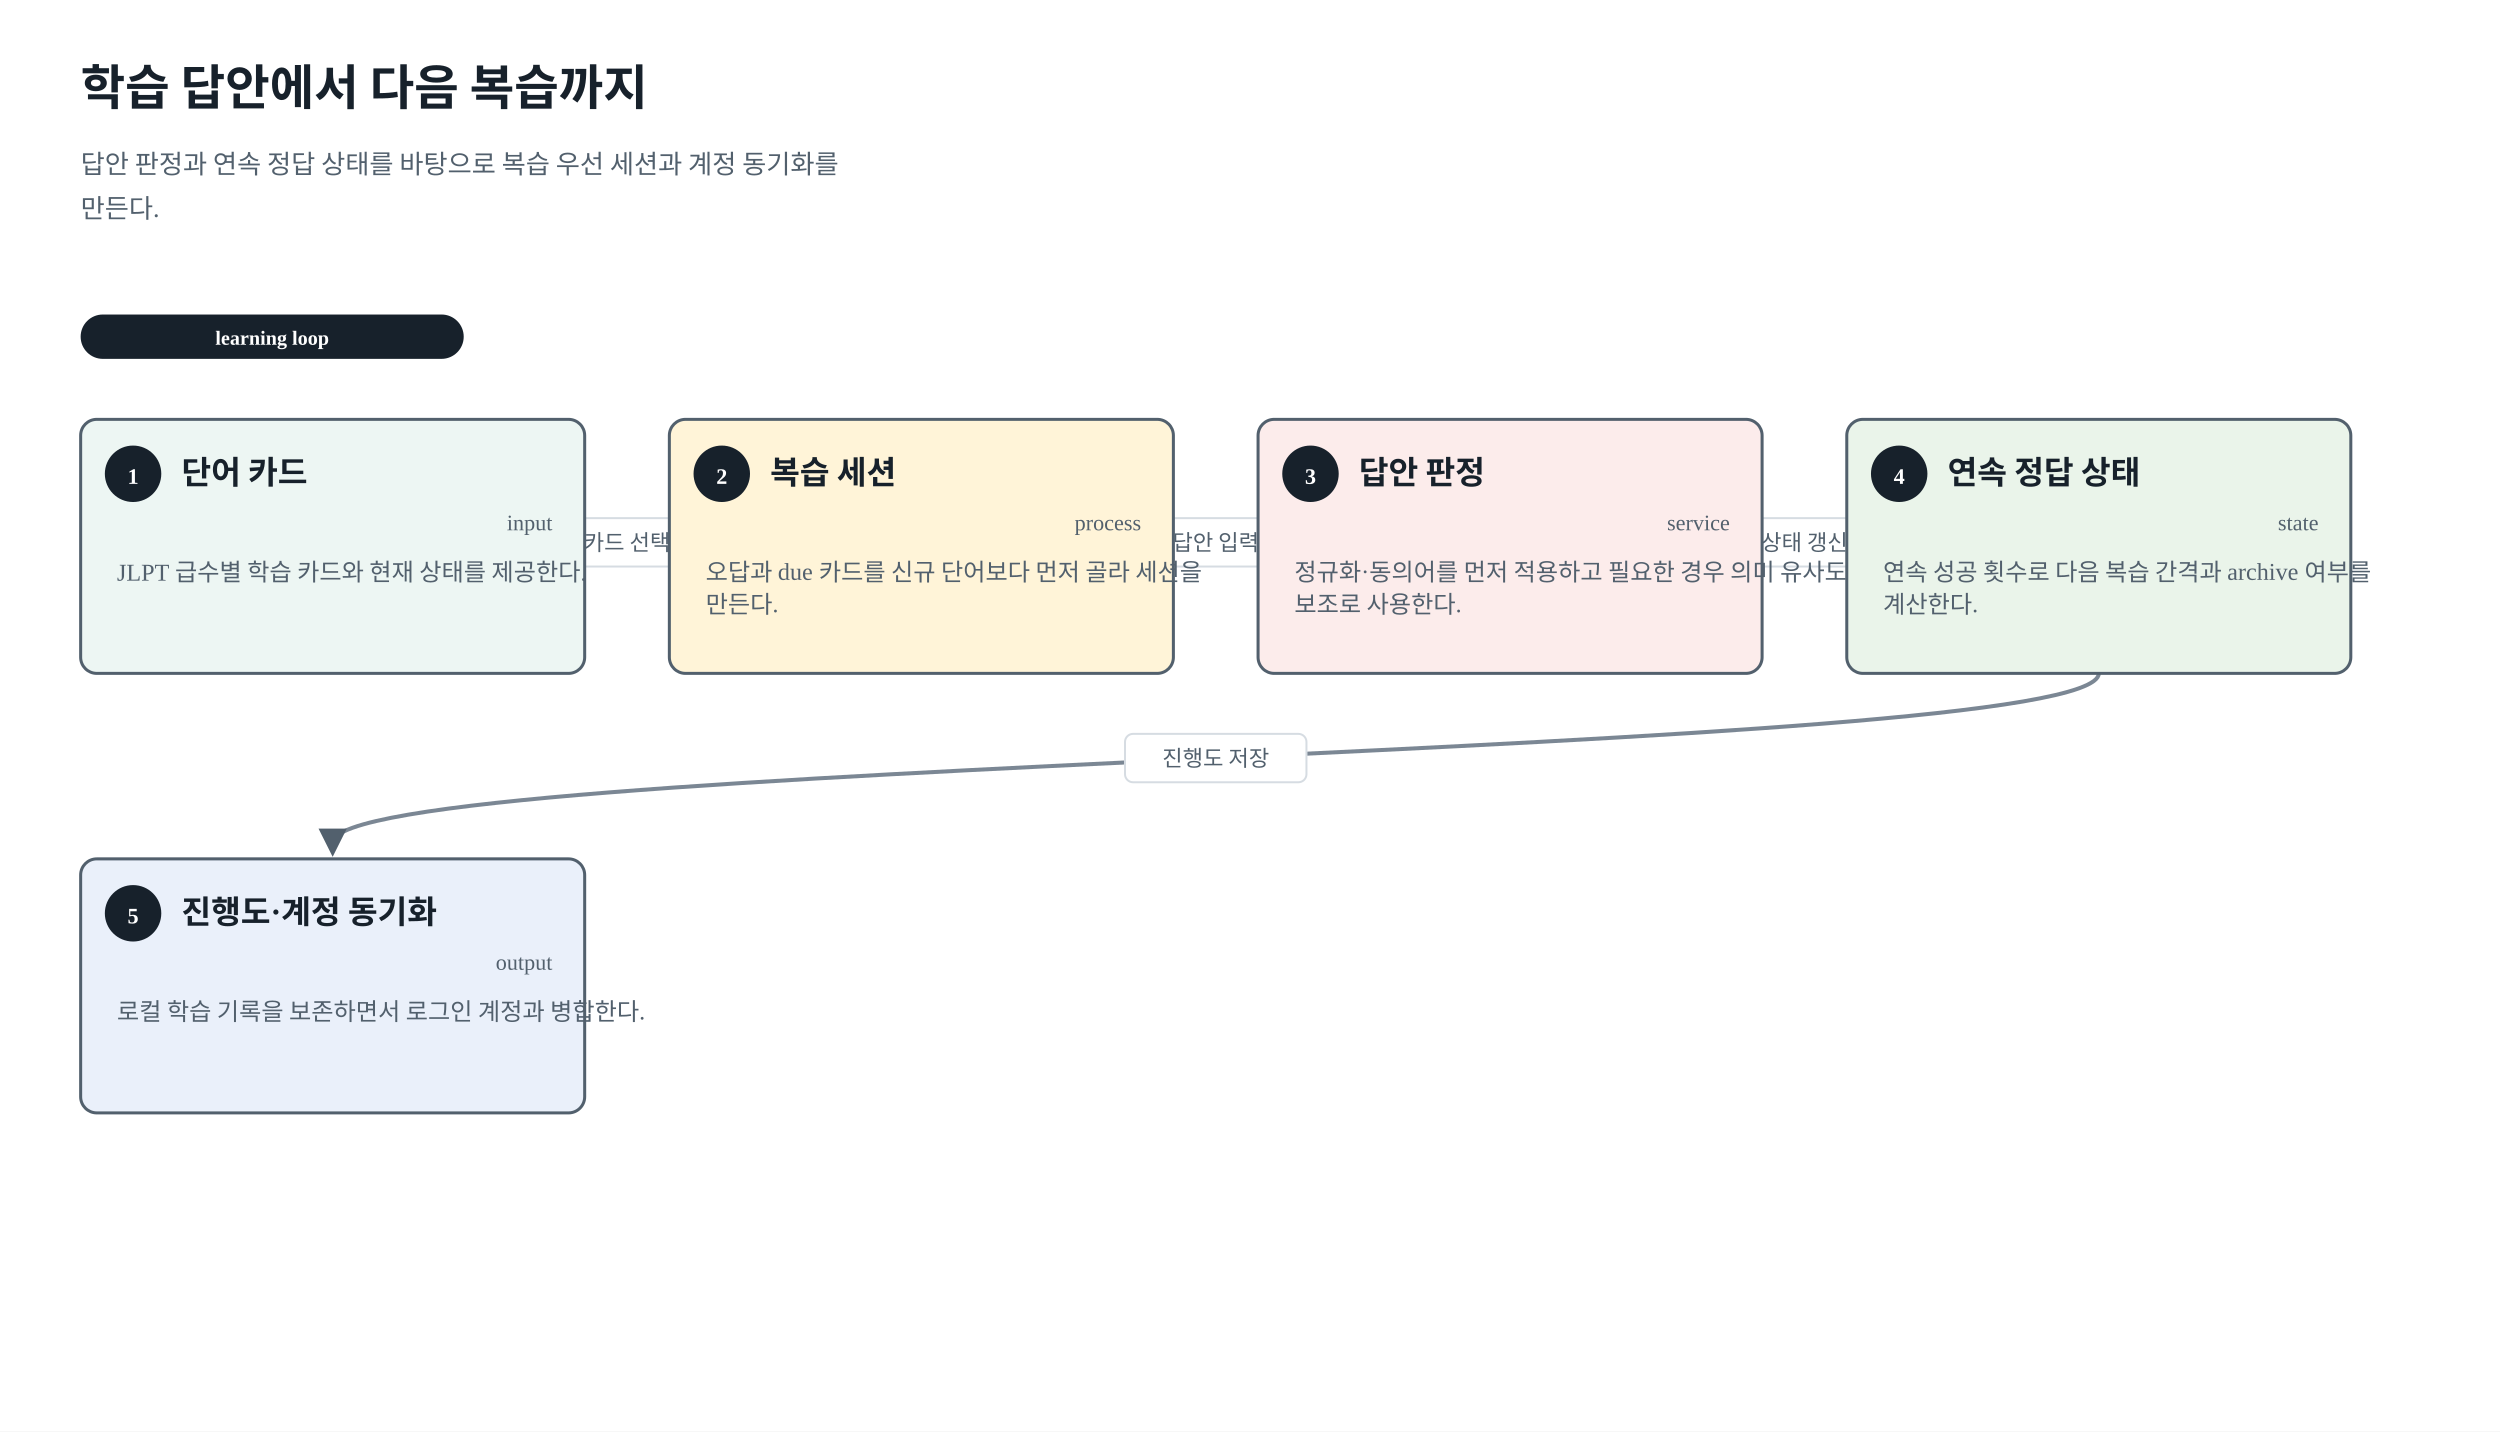
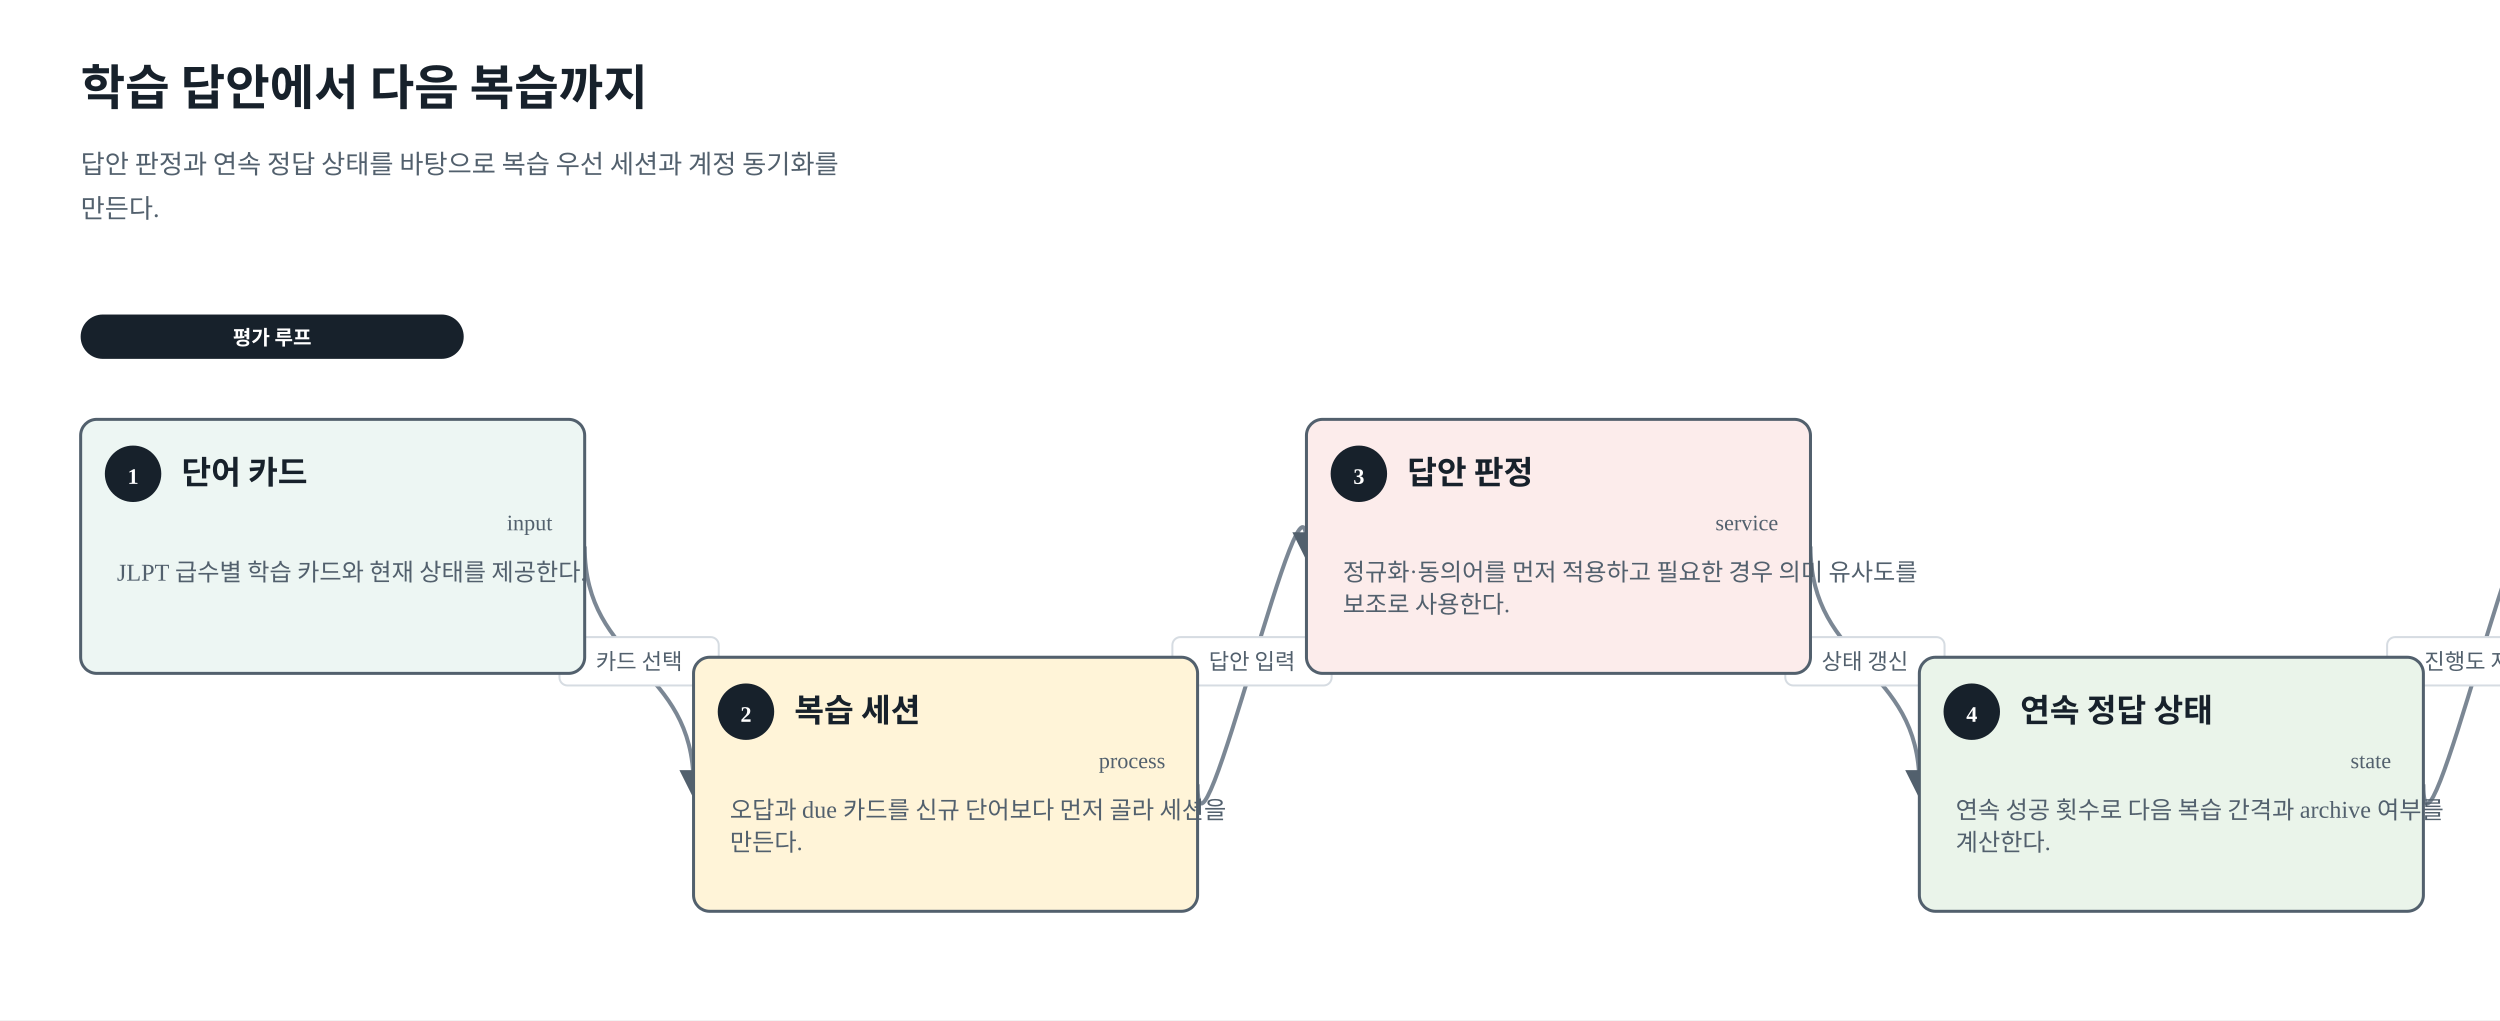
- <svg xmlns="http://www.w3.org/2000/svg" viewBox="0 0 1240 710" role="img" aria-labelledby="system-map-title system-map-desc">
+ <svg xmlns="http://www.w3.org/2000/svg" viewBox="0 0 1240 506" role="img" aria-labelledby="system-map-title system-map-desc">
  <defs>
    <marker id="system-map-arrow" viewBox="0 0 10 10" refX="5" refY="5" markerWidth="7" markerHeight="7" orient="auto-start-reverse">
      <path d="M 0 0 L 10 5 L 0 10 z" fill="#52606d" />
    </marker>
  </defs>
-   <rect width="1240" height="710" fill="#ffffff" />
+   <rect width="1240" height="506" fill="#ffffff" />
  <text fill="#17212b" font-size="24" font-weight="700">
    <tspan x="40" y="52">학습 답안에서 다음 복습까지</tspan>
  </text>
  <text fill="#52606d" font-size="13">
    <tspan x="40" y="86">답안 판정과 연속 정답 상태를 바탕으로 복습 우선 세션과 계정 동기화를</tspan>
    <tspan x="40" y="108">만든다.</tspan>
  </text>
  <rect x="40" y="156" width="190" height="22" rx="11" fill="#17212b" />
-   <text x="135" y="171" text-anchor="middle" fill="#ffffff" font-size="10" font-weight="700">learning loop</text>
+   <text x="135" y="171" text-anchor="middle" fill="#ffffff" font-size="10" font-weight="700">평가 루프</text>
  <g data-flow="flow-01">
-     <path d="M 290 271 L 324 271" fill="none" stroke="#7b8794" stroke-width="2" marker-end="url(#system-map-arrow)" />
-     <rect x="271.5" y="257" width="79" height="24" rx="4" fill="#ffffff" stroke="#d6dce2" />
-     <text x="311" y="273" text-anchor="middle" fill="#52606d" font-size="11">카드 선택</text>
+     <path d="M 290 271 C 290 330, 344 330, 344 389" fill="none" stroke="#7b8794" stroke-width="2" marker-end="url(#system-map-arrow)" />
+     <rect x="277.5" y="316" width="79" height="24" rx="4" fill="#ffffff" stroke="#d6dce2" />
+     <text x="317" y="332" text-anchor="middle" fill="#52606d" font-size="11">카드 선택</text>
  </g>
  <g data-flow="flow-02">
-     <path d="M 582 271 L 616 271" fill="none" stroke="#7b8794" stroke-width="2" marker-end="url(#system-map-arrow)" />
-     <rect x="563.5" y="257" width="79" height="24" rx="4" fill="#ffffff" stroke="#d6dce2" />
-     <text x="603" y="273" text-anchor="middle" fill="#52606d" font-size="11">답안 입력</text>
+     <path d="M 594 389 C 594 448, 648 212, 648 271" fill="none" stroke="#7b8794" stroke-width="2" marker-end="url(#system-map-arrow)" />
+     <rect x="581.5" y="316" width="79" height="24" rx="4" fill="#ffffff" stroke="#d6dce2" />
+     <text x="621" y="332" text-anchor="middle" fill="#52606d" font-size="11">답안 입력</text>
  </g>
  <g data-flow="flow-03">
-     <path d="M 874 271 L 908 271" fill="none" stroke="#7b8794" stroke-width="2" marker-end="url(#system-map-arrow)" />
-     <rect x="855.5" y="257" width="79" height="24" rx="4" fill="#ffffff" stroke="#d6dce2" />
-     <text x="895" y="273" text-anchor="middle" fill="#52606d" font-size="11">상태 갱신</text>
+     <path d="M 898 271 C 898 330, 952 330, 952 389" fill="none" stroke="#7b8794" stroke-width="2" marker-end="url(#system-map-arrow)" />
+     <rect x="885.5" y="316" width="79" height="24" rx="4" fill="#ffffff" stroke="#d6dce2" />
+     <text x="925" y="332" text-anchor="middle" fill="#52606d" font-size="11">상태 갱신</text>
  </g>
  <g data-flow="flow-04">
-     <path d="M 1041 334 C 1041 376, 165 376, 165 418" fill="none" stroke="#7b8794" stroke-width="2" marker-end="url(#system-map-arrow)" />
-     <rect x="558" y="364" width="90" height="24" rx="4" fill="#ffffff" stroke="#d6dce2" />
-     <text x="603" y="380" text-anchor="middle" fill="#52606d" font-size="11">진행도 저장</text>
+     <path d="M 1202 389 C 1202 448, 1256 212, 1256 271" fill="none" stroke="#7b8794" stroke-width="2" marker-end="url(#system-map-arrow)" />
+     <rect x="1184" y="316" width="90" height="24" rx="4" fill="#ffffff" stroke="#d6dce2" />
+     <text x="1229" y="332" text-anchor="middle" fill="#52606d" font-size="11">진행도 저장</text>
  </g>
  <g data-node="word-bank">
    <rect x="40" y="208" width="250" height="126" rx="8" fill="#edf6f3" stroke="#52606d" stroke-width="1.5" />
    <circle cx="66" cy="235" r="14" fill="#17212b" />
    <text x="66" y="240" text-anchor="middle" fill="#ffffff" font-size="11" font-weight="700">1</text>
    <text x="90" y="240" fill="#17212b" font-size="16" font-weight="700">단어 카드</text>
    <text x="274" y="263" text-anchor="end" fill="#52606d" font-size="11">input</text>
    <text x="58" y="286" fill="#52606d" font-size="12">
      <tspan x="58" y="288">JLPT 급수별 학습 카드와 현재 상태를 제공한다.</tspan>
    </text>
  </g>
  <g data-node="session-selector">
-     <rect x="332" y="208" width="250" height="126" rx="8" fill="#fff4d8" stroke="#52606d" stroke-width="1.5" />
-     <circle cx="358" cy="235" r="14" fill="#17212b" />
-     <text x="358" y="240" text-anchor="middle" fill="#ffffff" font-size="11" font-weight="700">2</text>
-     <text x="382" y="240" fill="#17212b" font-size="16" font-weight="700">복습 세션</text>
-     <text x="566" y="263" text-anchor="end" fill="#52606d" font-size="11">process</text>
-     <text x="350" y="286" fill="#52606d" font-size="12">
-       <tspan x="350" y="288">오답과 due 카드를 신규 단어보다 먼저 골라 세션을</tspan>
-       <tspan x="350" y="304">만든다.</tspan>
+     <rect x="344" y="326" width="250" height="126" rx="8" fill="#fff4d8" stroke="#52606d" stroke-width="1.5" />
+     <circle cx="370" cy="353" r="14" fill="#17212b" />
+     <text x="370" y="358" text-anchor="middle" fill="#ffffff" font-size="11" font-weight="700">2</text>
+     <text x="394" y="358" fill="#17212b" font-size="16" font-weight="700">복습 세션</text>
+     <text x="578" y="381" text-anchor="end" fill="#52606d" font-size="11">process</text>
+     <text x="362" y="404" fill="#52606d" font-size="12">
+       <tspan x="362" y="406">오답과 due 카드를 신규 단어보다 먼저 골라 세션을</tspan>
+       <tspan x="362" y="422">만든다.</tspan>
    </text>
  </g>
  <g data-node="answer-checker">
-     <rect x="624" y="208" width="250" height="126" rx="8" fill="#fceceb" stroke="#52606d" stroke-width="1.5" />
-     <circle cx="650" cy="235" r="14" fill="#17212b" />
-     <text x="650" y="240" text-anchor="middle" fill="#ffffff" font-size="11" font-weight="700">3</text>
-     <text x="674" y="240" fill="#17212b" font-size="16" font-weight="700">답안 판정</text>
-     <text x="858" y="263" text-anchor="end" fill="#52606d" font-size="11">service</text>
-     <text x="642" y="286" fill="#52606d" font-size="12">
-       <tspan x="642" y="288">정규화·동의어를 먼저 적용하고 필요한 경우 의미 유사도를</tspan>
-       <tspan x="642" y="304">보조로 사용한다.</tspan>
+     <rect x="648" y="208" width="250" height="126" rx="8" fill="#fceceb" stroke="#52606d" stroke-width="1.5" />
+     <circle cx="674" cy="235" r="14" fill="#17212b" />
+     <text x="674" y="240" text-anchor="middle" fill="#ffffff" font-size="11" font-weight="700">3</text>
+     <text x="698" y="240" fill="#17212b" font-size="16" font-weight="700">답안 판정</text>
+     <text x="882" y="263" text-anchor="end" fill="#52606d" font-size="11">service</text>
+     <text x="666" y="286" fill="#52606d" font-size="12">
+       <tspan x="666" y="288">정규화·동의어를 먼저 적용하고 필요한 경우 의미 유사도를</tspan>
+       <tspan x="666" y="304">보조로 사용한다.</tspan>
    </text>
  </g>
  <g data-node="mastery-state">
-     <rect x="916" y="208" width="250" height="126" rx="8" fill="#eaf4ea" stroke="#52606d" stroke-width="1.5" />
-     <circle cx="942" cy="235" r="14" fill="#17212b" />
-     <text x="942" y="240" text-anchor="middle" fill="#ffffff" font-size="11" font-weight="700">4</text>
-     <text x="966" y="240" fill="#17212b" font-size="16" font-weight="700">연속 정답 상태</text>
-     <text x="1150" y="263" text-anchor="end" fill="#52606d" font-size="11">state</text>
-     <text x="934" y="286" fill="#52606d" font-size="12">
-       <tspan x="934" y="288">연속 성공 횟수로 다음 복습 간격과 archive 여부를</tspan>
-       <tspan x="934" y="304">계산한다.</tspan>
+     <rect x="952" y="326" width="250" height="126" rx="8" fill="#eaf4ea" stroke="#52606d" stroke-width="1.5" />
+     <circle cx="978" cy="353" r="14" fill="#17212b" />
+     <text x="978" y="358" text-anchor="middle" fill="#ffffff" font-size="11" font-weight="700">4</text>
+     <text x="1002" y="358" fill="#17212b" font-size="16" font-weight="700">연속 정답 상태</text>
+     <text x="1186" y="381" text-anchor="end" fill="#52606d" font-size="11">state</text>
+     <text x="970" y="404" fill="#52606d" font-size="12">
+       <tspan x="970" y="406">연속 성공 횟수로 다음 복습 간격과 archive 여부를</tspan>
+       <tspan x="970" y="422">계산한다.</tspan>
    </text>
  </g>
  <g data-node="progress-sync">
-     <rect x="40" y="426" width="250" height="126" rx="8" fill="#eaf0fa" stroke="#52606d" stroke-width="1.5" />
-     <circle cx="66" cy="453" r="14" fill="#17212b" />
-     <text x="66" y="458" text-anchor="middle" fill="#ffffff" font-size="11" font-weight="700">5</text>
-     <text x="90" y="458" fill="#17212b" font-size="16" font-weight="700">진행도·계정 동기화</text>
-     <text x="274" y="481" text-anchor="end" fill="#52606d" font-size="11">output</text>
-     <text x="58" y="504" fill="#52606d" font-size="12">
-       <tspan x="58" y="506">로컬 학습 기록을 보존하면서 로그인 계정과 병합한다.</tspan>
+     <rect x="1256" y="208" width="250" height="126" rx="8" fill="#eaf0fa" stroke="#52606d" stroke-width="1.5" />
+     <circle cx="1282" cy="235" r="14" fill="#17212b" />
+     <text x="1282" y="240" text-anchor="middle" fill="#ffffff" font-size="11" font-weight="700">5</text>
+     <text x="1306" y="240" fill="#17212b" font-size="16" font-weight="700">진행도·계정 동기화</text>
+     <text x="1490" y="263" text-anchor="end" fill="#52606d" font-size="11">output</text>
+     <text x="1274" y="286" fill="#52606d" font-size="12">
+       <tspan x="1274" y="288">로컬 학습 기록을 보존하면서 로그인 계정과 병합한다.</tspan>
    </text>
  </g>
</svg>
